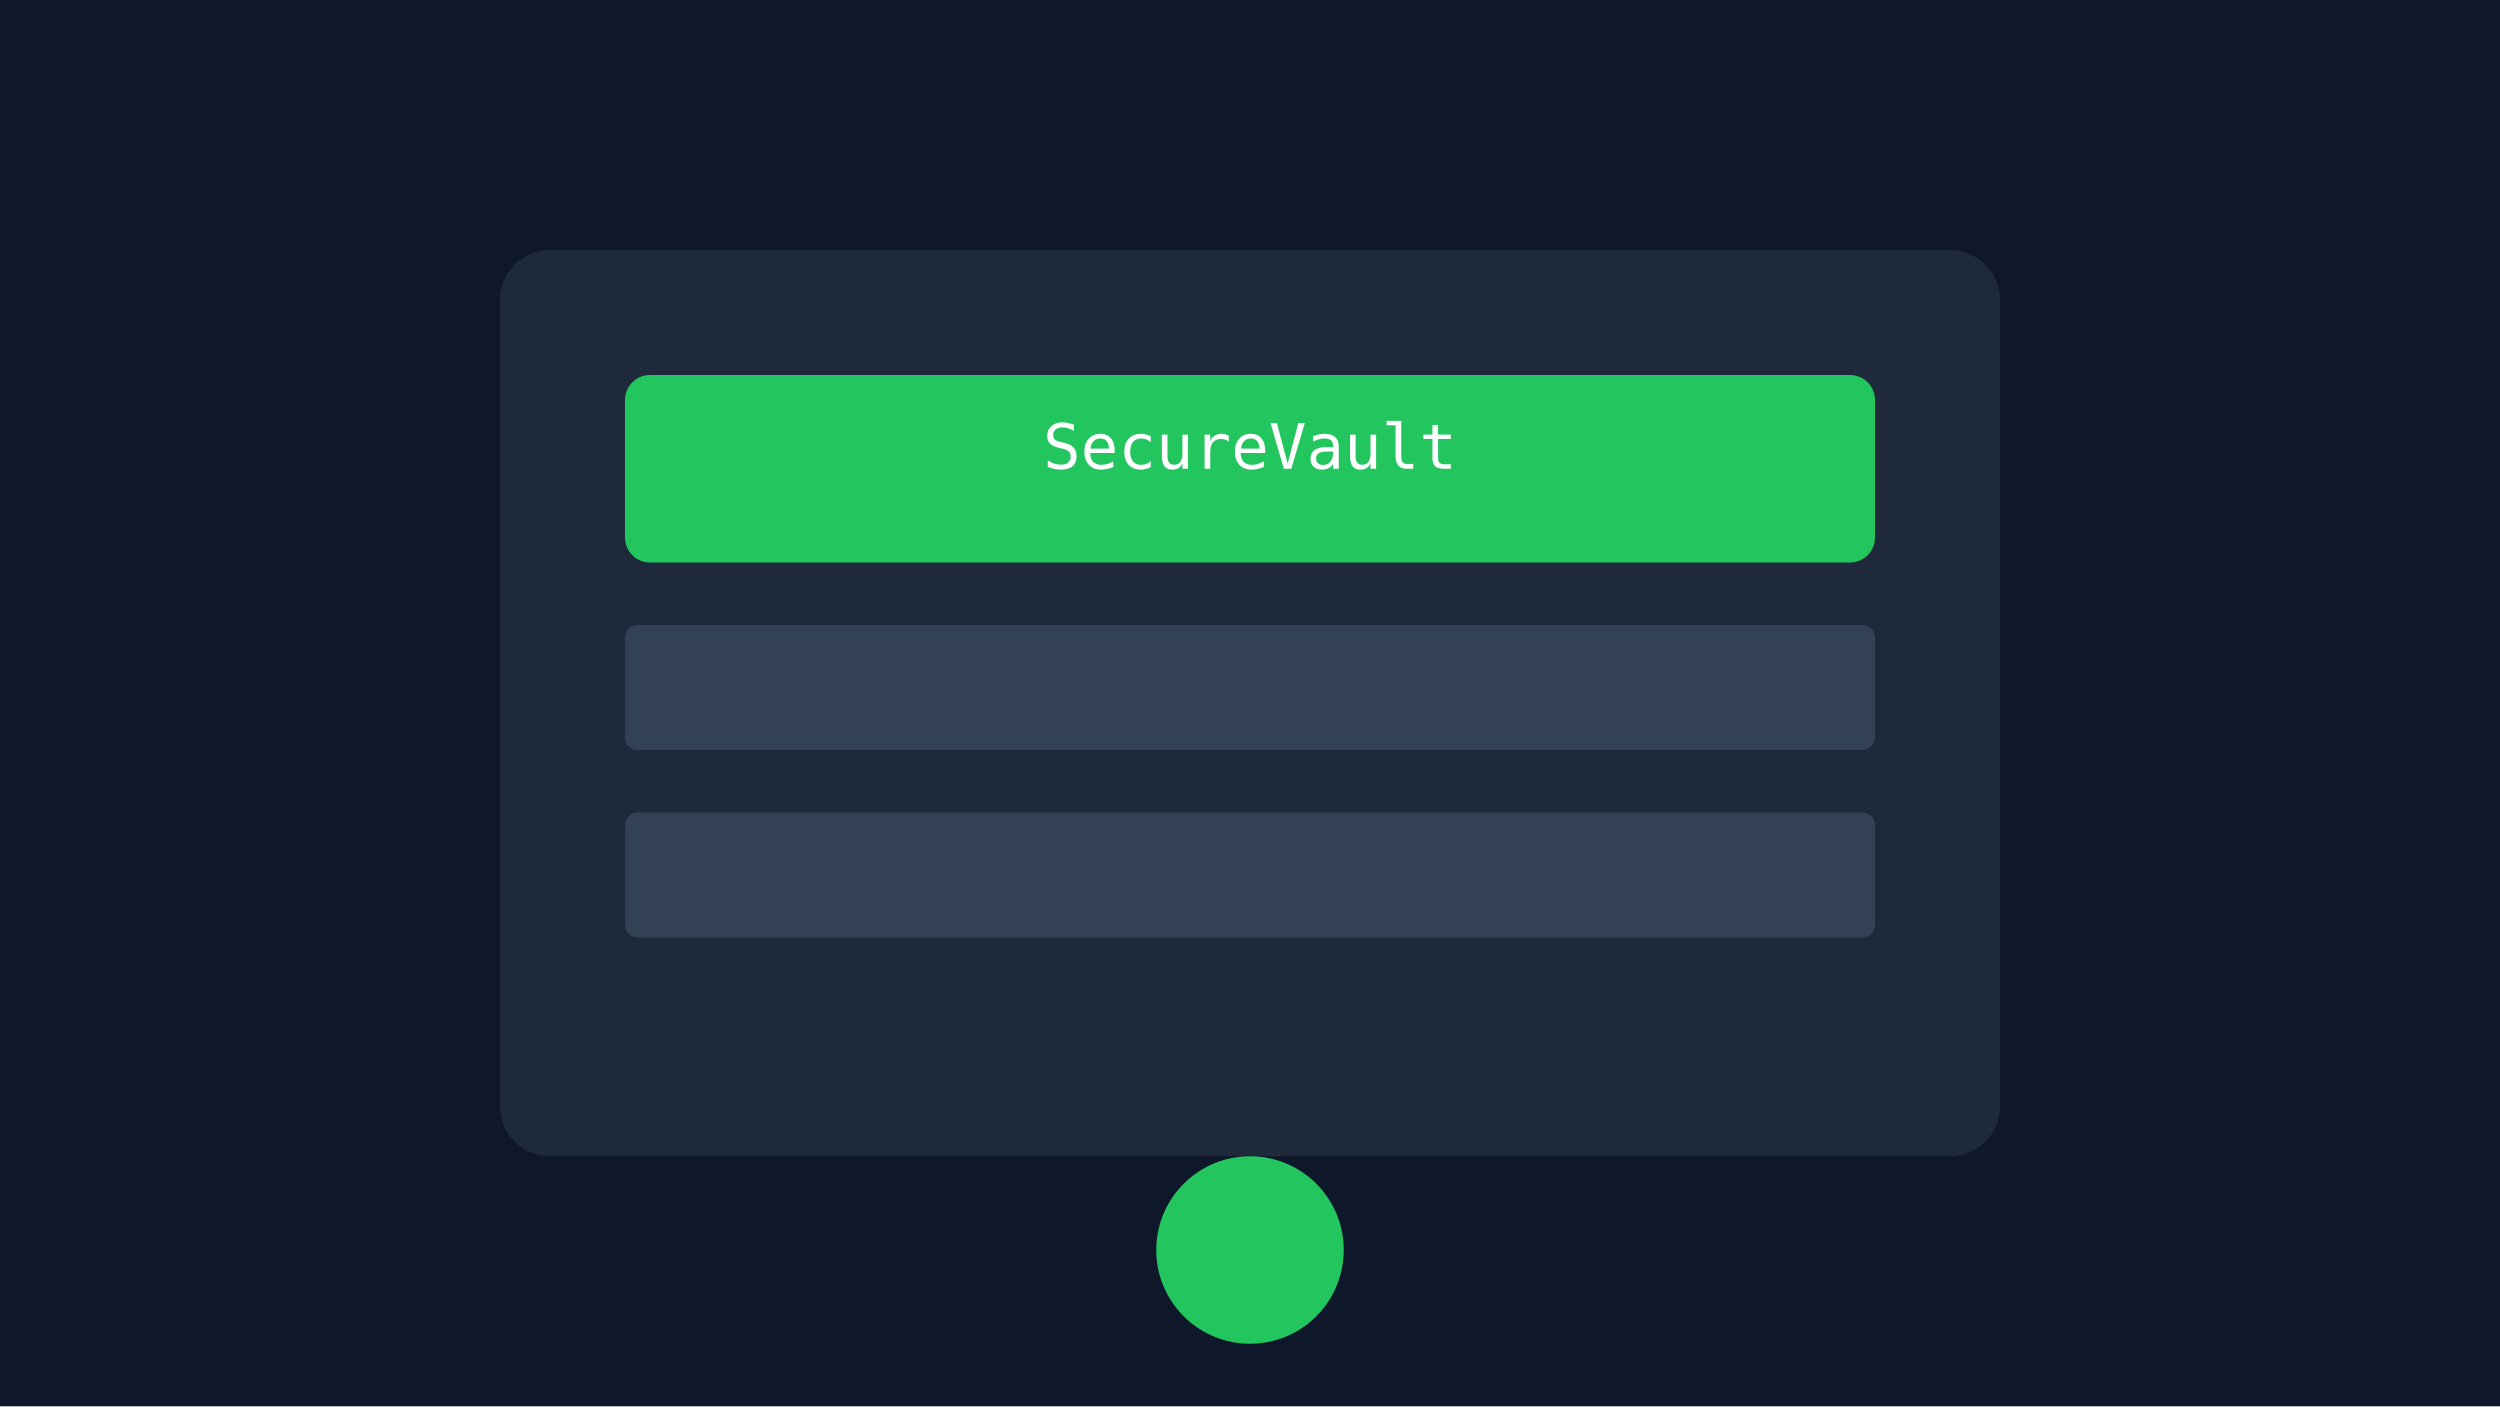
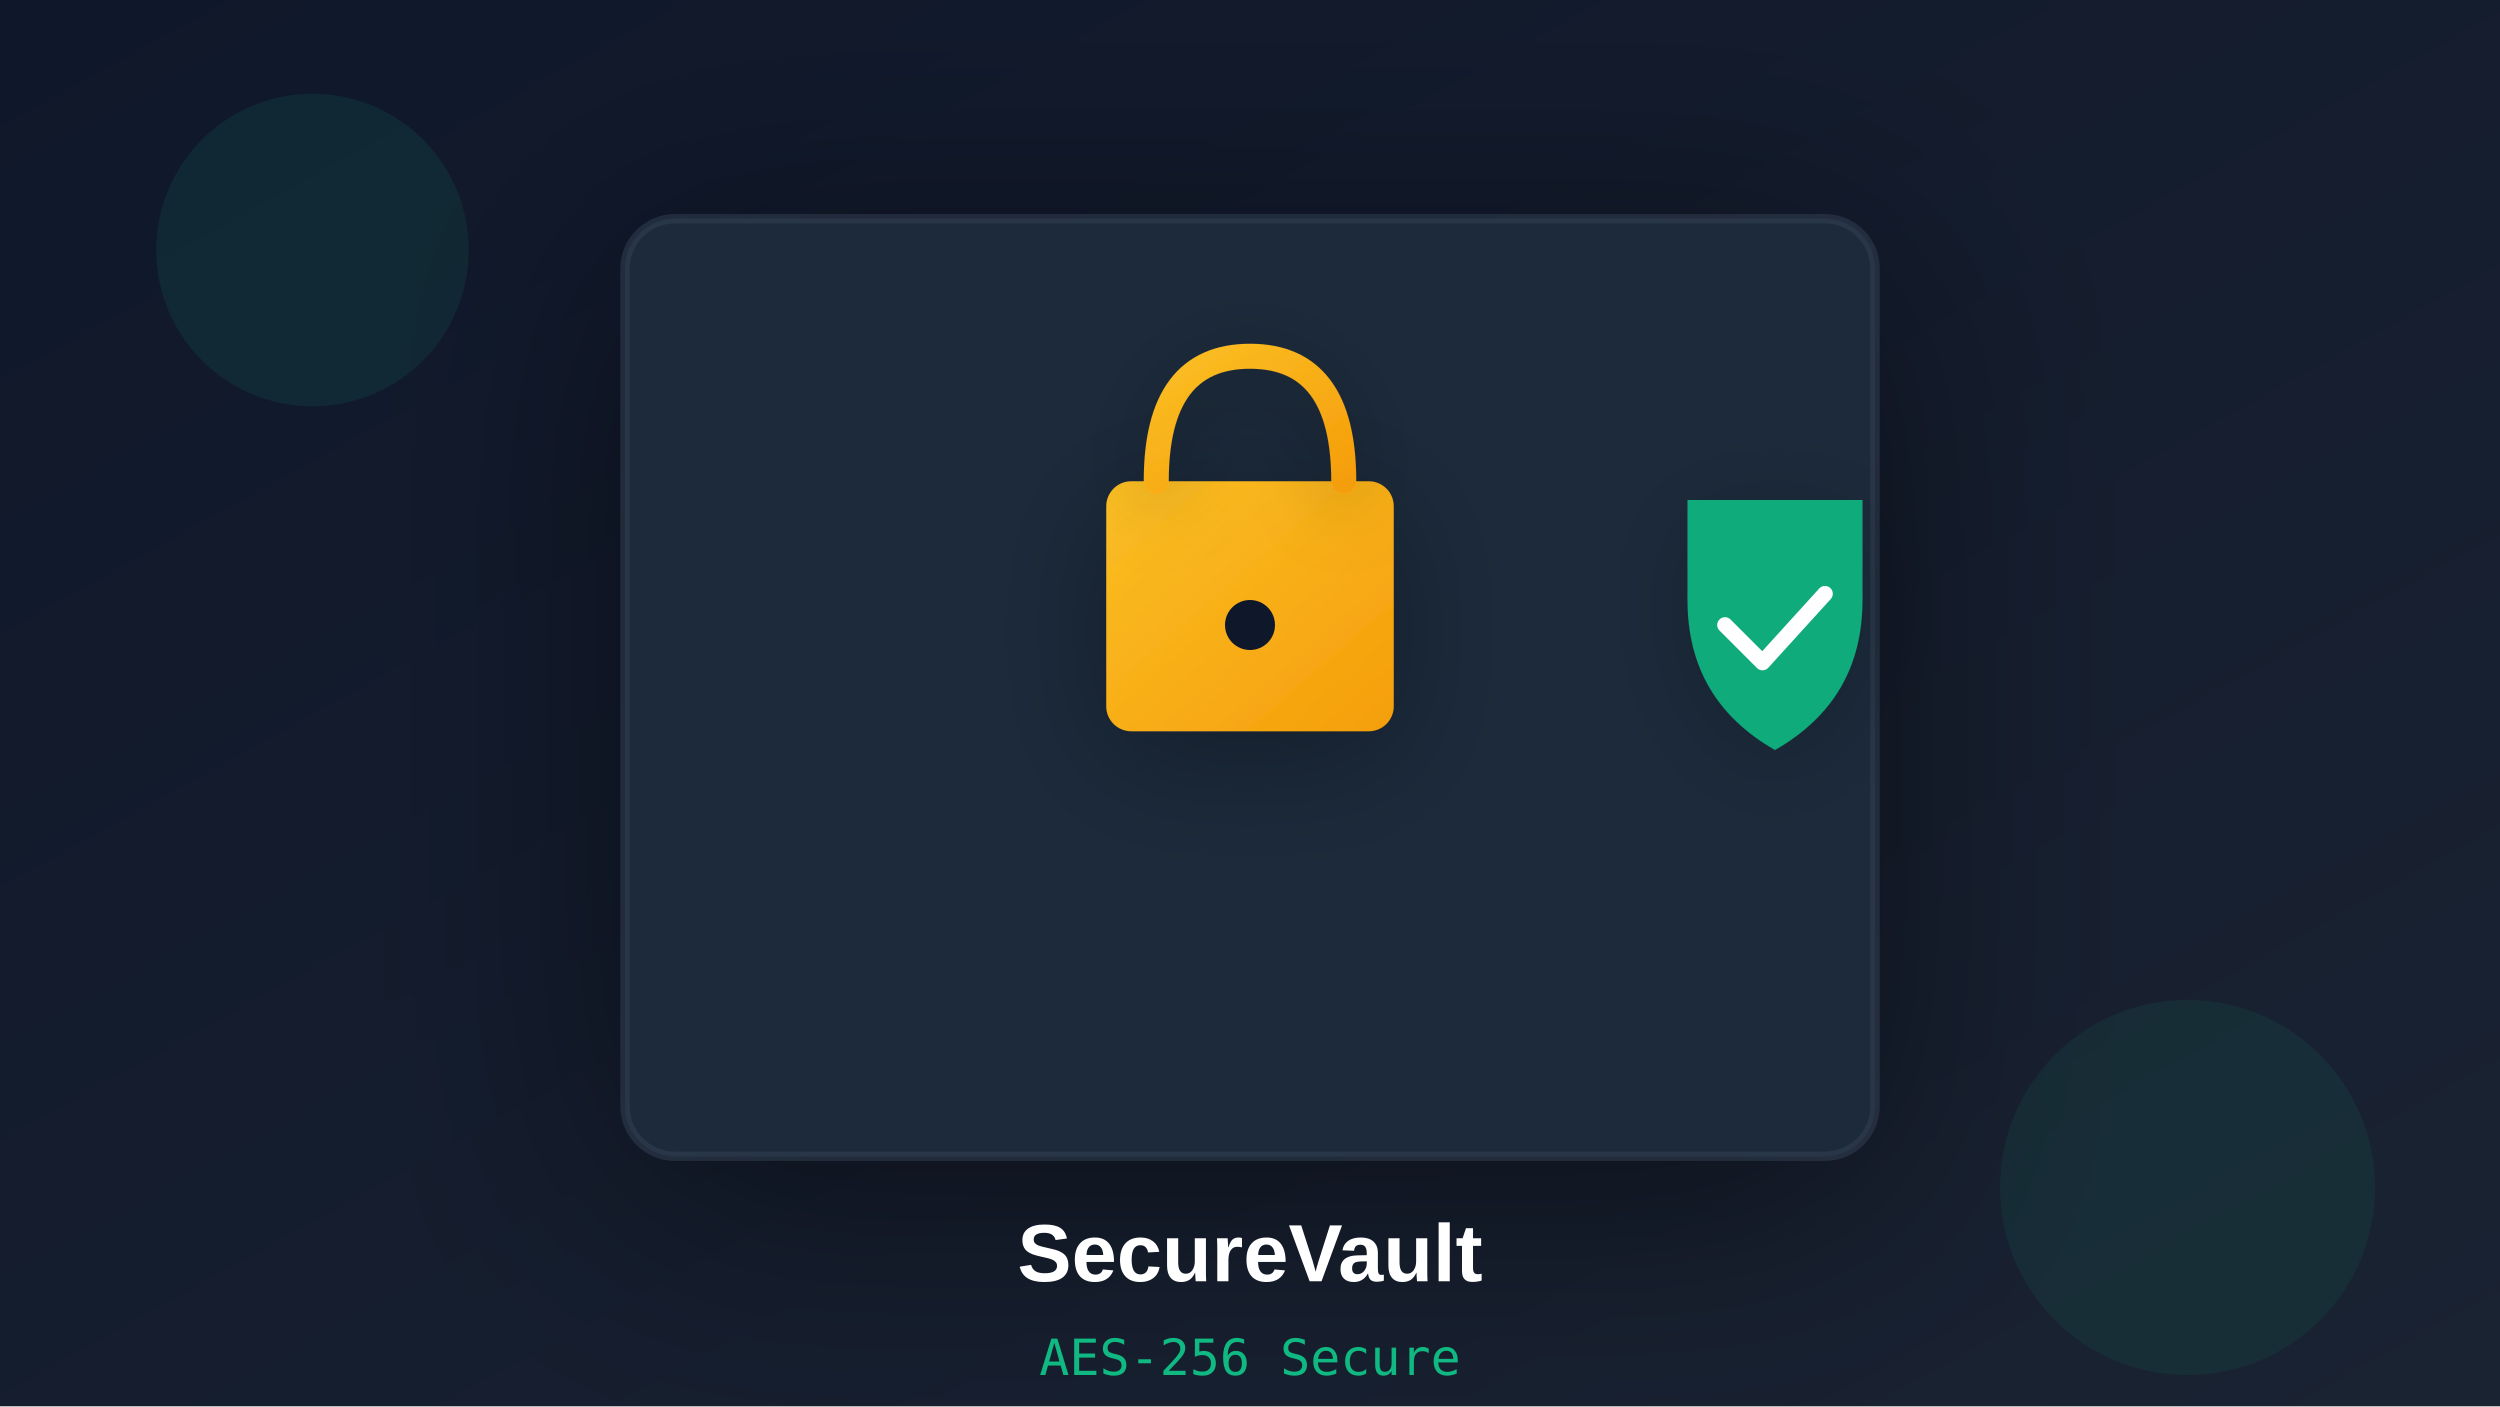
- <svg xmlns="http://www.w3.org/2000/svg" width="400" height="225" viewBox="0 0 400 225">
-   <rect fill="#0f172a" width="400" height="225" />
-   <rect fill="#1e293b" x="80" y="40" width="240" height="145" rx="8" />
-   <rect fill="#22c55e" x="100" y="60" width="200" height="30" rx="4" />
-   <rect fill="#334155" x="100" y="100" width="200" height="20" rx="2" />
-   <rect fill="#334155" x="100" y="130" width="200" height="20" rx="2" />
-   <circle fill="#22c55e" cx="200" cy="200" r="15" />
-   <text fill="#fff" font-family="monospace" font-size="10" x="200" y="75" text-anchor="middle">SecureVault</text>
+ <svg xmlns="http://www.w3.org/2000/svg" viewBox="0 0 400 225" width="400" height="225">
+   <defs>
+     <linearGradient id="vault-bg-sm" x1="0%" y1="0%" x2="100%" y2="100%">
+       <stop offset="0%" style="stop-color:#0f172a;stop-opacity:1" />
+       <stop offset="100%" style="stop-color:#1a2332;stop-opacity:1" />
+     </linearGradient>
+     <linearGradient id="vault-lock-sm" x1="0%" y1="0%" x2="100%" y2="100%">
+       <stop offset="0%" style="stop-color:#fbbf24;stop-opacity:1" />
+       <stop offset="100%" style="stop-color:#f59e0b;stop-opacity:1" />
+     </linearGradient>
+   </defs>
+   <rect width="400" height="225" fill="url(#vault-bg-sm)" />
+   <circle cx="50" cy="40" r="25" fill="#10b981" opacity="0.1" />
+   <circle cx="350" cy="190" r="30" fill="#10b981" opacity="0.08" />
+   <rect x="100" y="35" width="200" height="150" rx="8" fill="#1e293b" filter="drop-shadow(0 6px 20px rgba(0, 0, 0, 0.5))" />
+   <rect x="100" y="35" width="200" height="150" rx="8" fill="none" stroke="#334155" stroke-width="1.5" opacity="0.5" />
+   <g transform="translate(200, 95)">
+     <rect x="-23" y="-18" width="46" height="40" rx="4" fill="url(#vault-lock-sm)" filter="drop-shadow(0 4px 10px rgba(0, 0, 0, 0.3))" />
+     <path d="M -15 -18 Q -15 -38 0 -38 Q 15 -38 15 -18" stroke="url(#vault-lock-sm)" stroke-width="4" fill="none" stroke-linecap="round" filter="drop-shadow(0 2px 6px rgba(0, 0, 0, 0.3))" />
+     <circle cx="0" cy="5" r="4" fill="#0f172a" />
+   </g>
+   <g transform="translate(270, 80)">
+     <path d="M 0 0 L 28 0 L 28 16 Q 28 32 14 40 Q 0 32 0 16 Z" fill="#10b981" opacity="0.9" filter="drop-shadow(0 3px 8px rgba(0, 0, 0, 0.2))" />
+     <path d="M 6 20 L 12 26 L 22 15" stroke="#fff" stroke-width="2.5" fill="none" stroke-linecap="round" stroke-linejoin="round" />
+   </g>
+   <text x="200" y="205" fill="#fff" font-family="Arial, sans-serif" font-size="13" text-anchor="middle" font-weight="bold">SecureVault</text>
+   <text x="200" y="220" fill="#10b981" font-family="monospace" font-size="8" text-anchor="middle">AES-256 Secure</text>
</svg>
